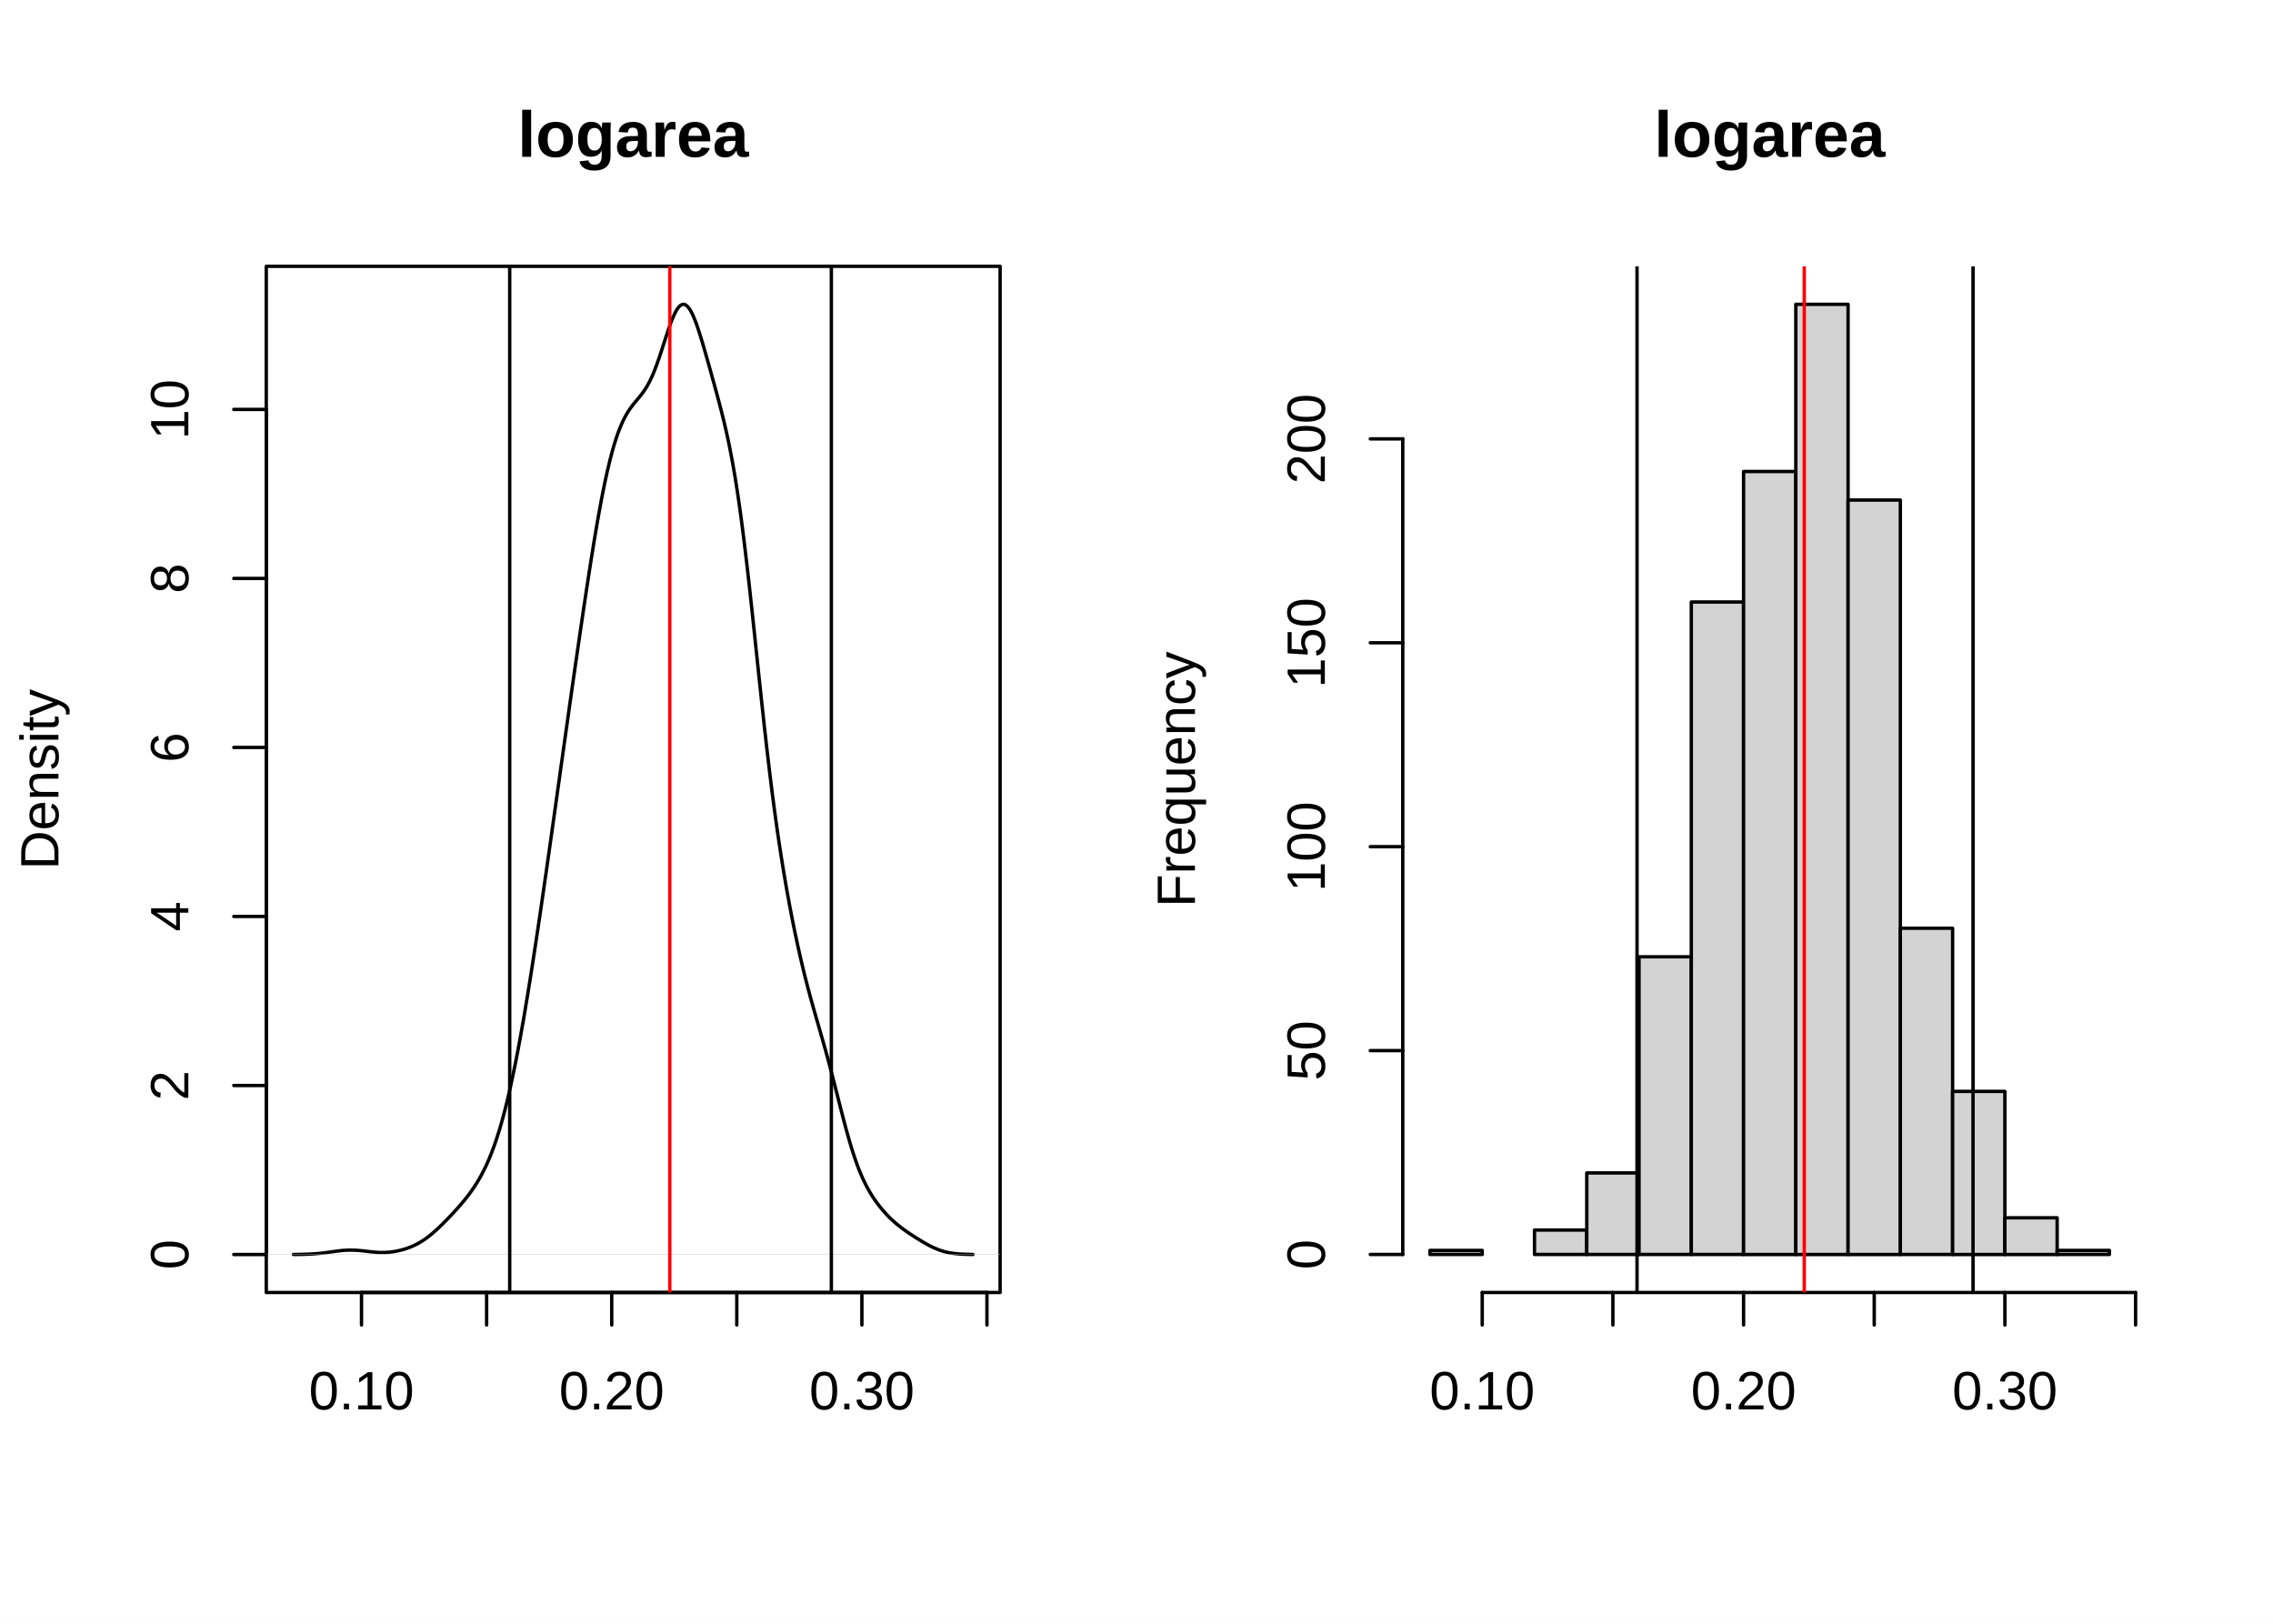
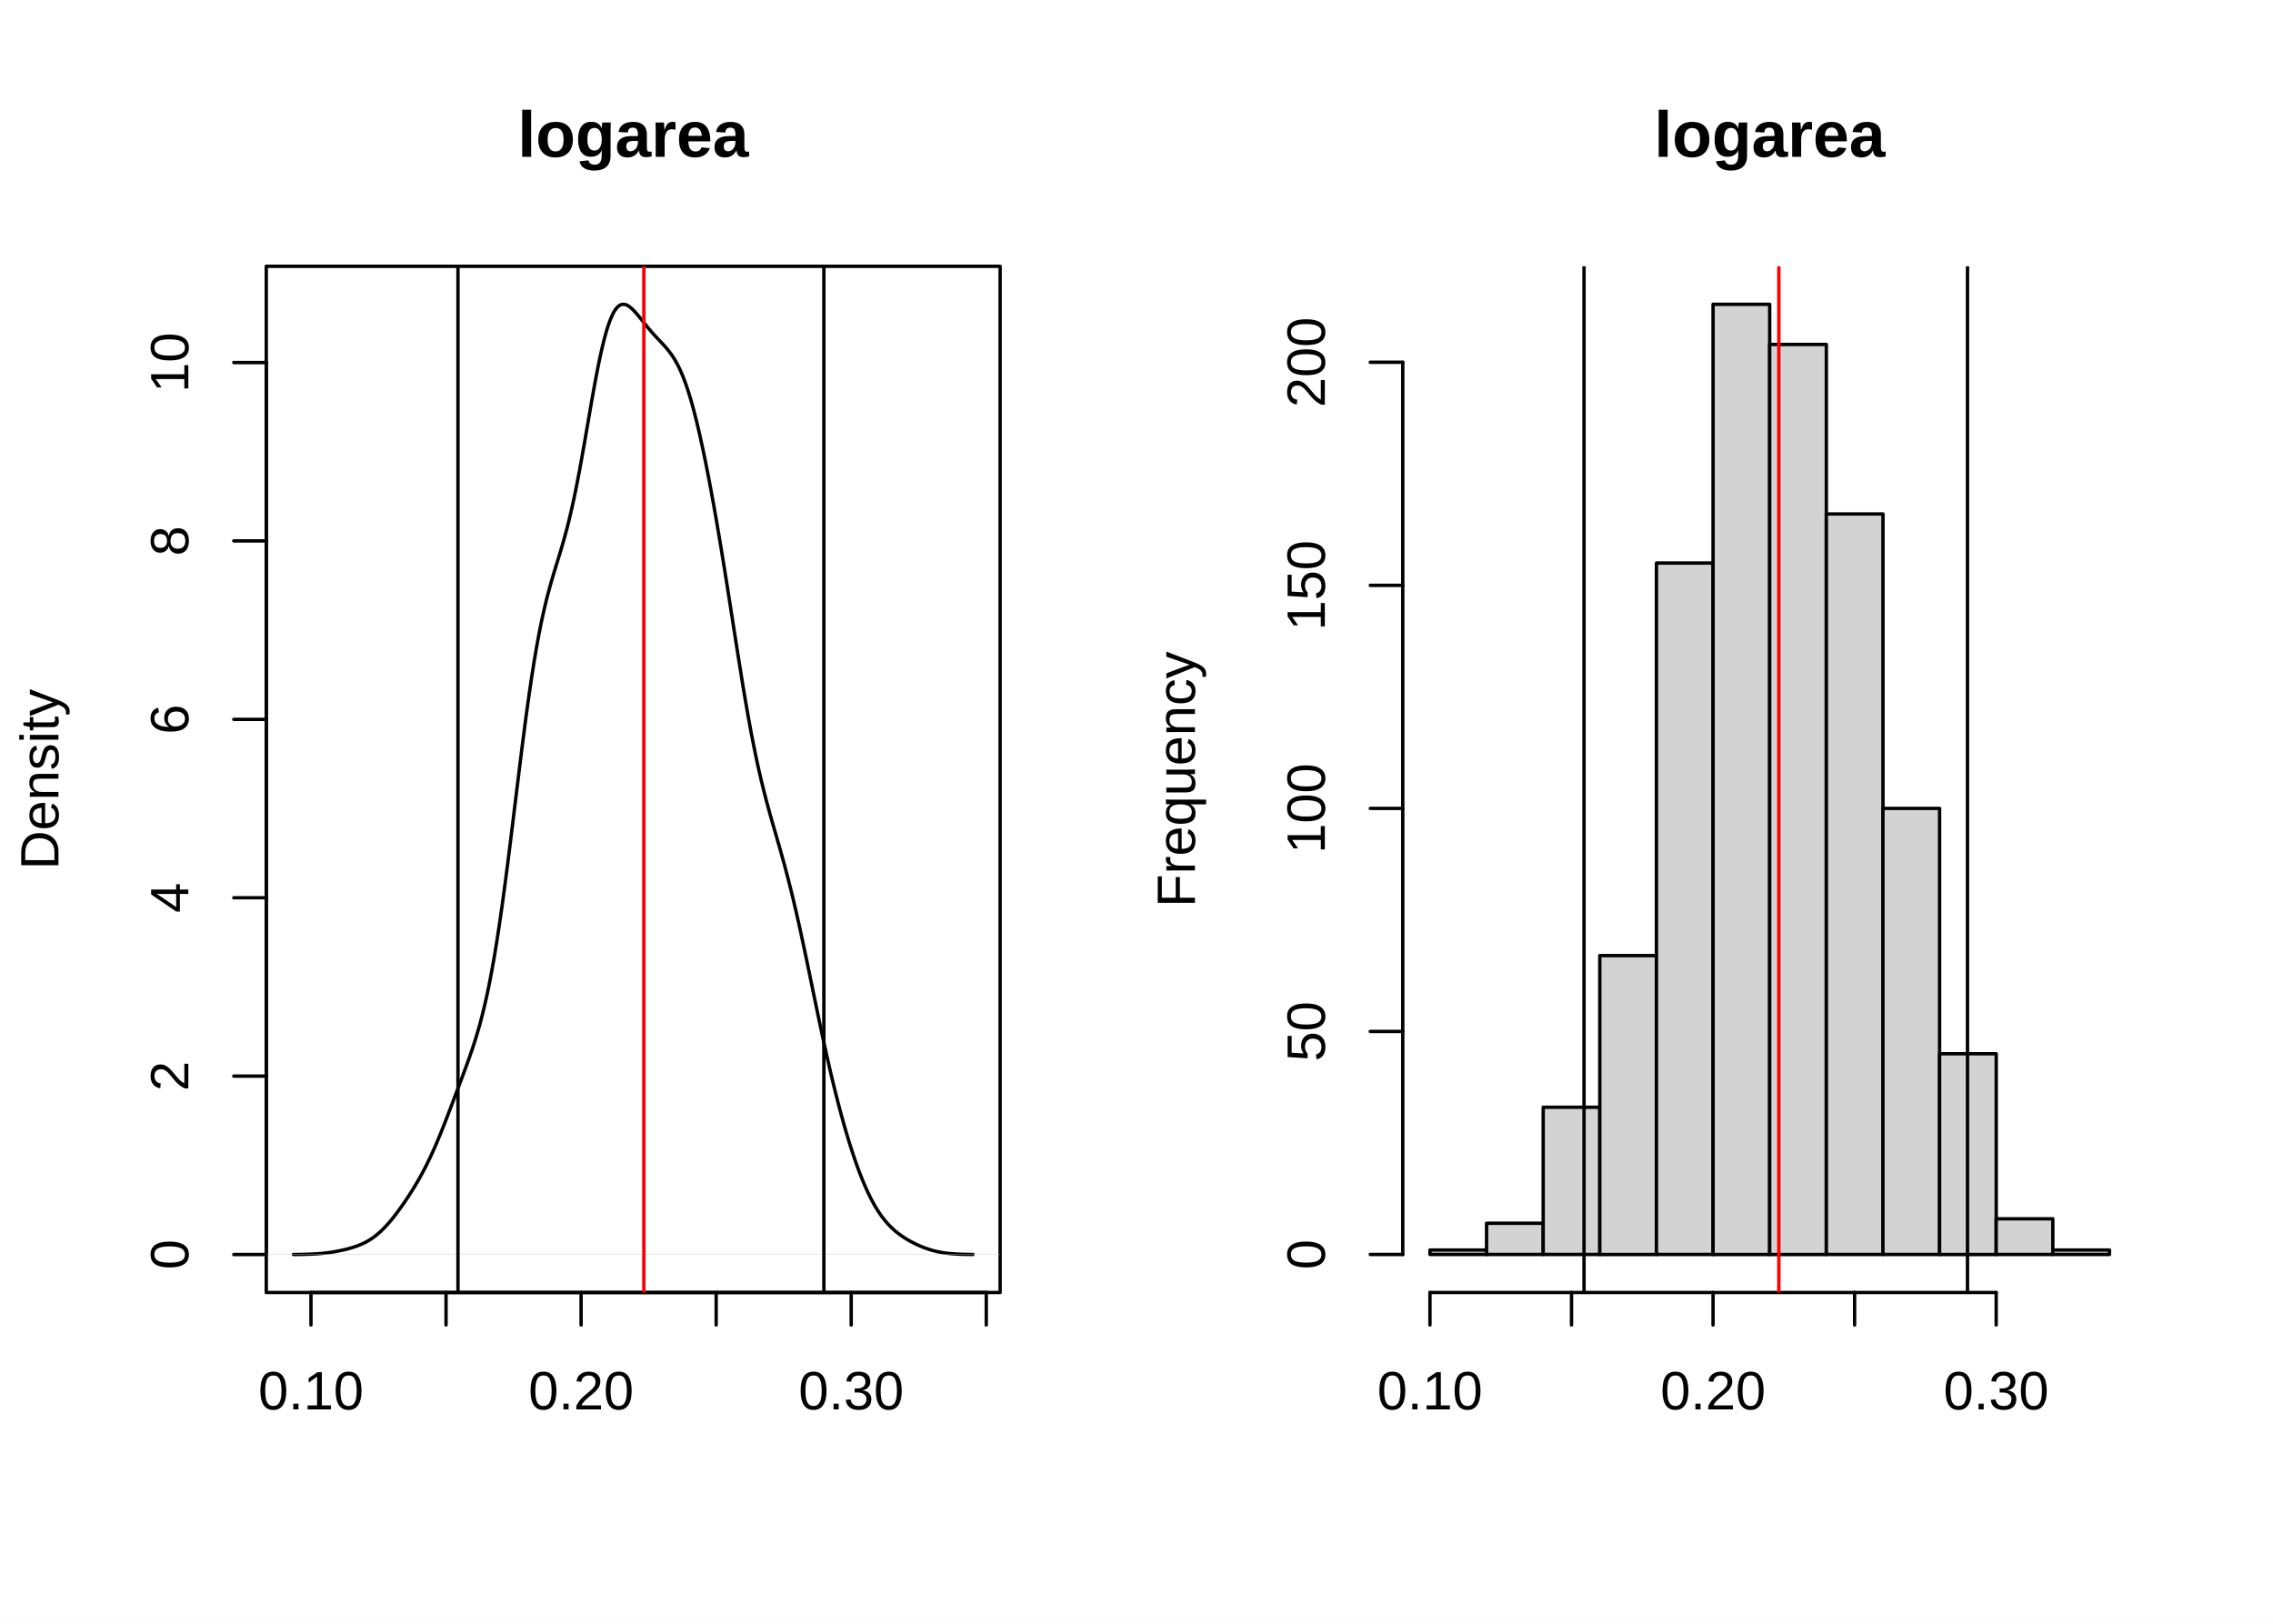
<svg xmlns="http://www.w3.org/2000/svg" class="svglite" width="504.00pt" height="360.00pt" viewBox="0 0 504.00 360.00">
  <defs>
    <style type="text/css">
    .svglite line, .svglite polyline, .svglite polygon, .svglite path, .svglite rect, .svglite circle {
      fill: none;
      stroke: #000000;
      stroke-linecap: round;
      stroke-linejoin: round;
      stroke-miterlimit: 10.00;
    }
  </style>
  </defs>
  <rect width="100%" height="100%" style="stroke: none; fill: #FFFFFF;" />
  <defs>
    <clipPath id="cpMC4wMHw1MDQuMDB8MC4wMHwzNjAuMDA=">
      <rect x="0.00" y="0.00" width="504.00" height="360.00" />
    </clipPath>
  </defs>
  <g clip-path="url(#cpMC4wMHw1MDQuMDB8MC4wMHwzNjAuMDA=)">
</g>
  <defs>
    <clipPath id="cpNTkuMDR8MjIxLjc2fDU5LjA0fDI4Ni41Ng==">
      <rect x="59.04" y="59.04" width="162.72" height="227.52" />
    </clipPath>
  </defs>
  <g clip-path="url(#cpNTkuMDR8MjIxLjc2fDU5LjA0fDI4Ni41Ng==)">
-     <polyline points="65.07,278.13 65.36,278.13 65.66,278.13 65.95,278.12 66.25,278.12 66.54,278.11 66.84,278.11 67.13,278.10 67.43,278.09 67.72,278.08 68.02,278.07 68.31,278.06 68.60,278.05 68.90,278.03 69.19,278.02 69.49,278.00 69.78,277.98 70.08,277.95 70.37,277.93 70.67,277.90 70.96,277.87 71.26,277.84 71.55,277.81 71.85,277.77 72.14,277.73 72.44,277.69 72.73,277.66 73.03,277.61 73.32,277.57 73.62,277.53 73.91,277.49 74.21,277.45 74.50,277.41 74.80,277.37 75.09,277.34 75.39,277.30 75.68,277.27 75.98,277.24 76.27,277.22 76.57,277.20 76.86,277.18 77.16,277.17 77.45,277.16 77.75,277.16 78.04,277.16 78.33,277.17 78.63,277.18 78.92,277.19 79.22,277.21 79.51,277.24 79.81,277.26 80.10,277.29 80.40,277.32 80.69,277.35 80.99,277.39 81.28,277.42 81.58,277.46 81.87,277.49 82.17,277.52 82.46,277.55 82.76,277.58 83.05,277.61 83.35,277.63 83.64,277.65 83.94,277.67 84.23,277.68 84.53,277.68 84.82,277.69 85.12,277.68 85.41,277.68 85.71,277.66 86.00,277.64 86.30,277.62 86.59,277.59 86.89,277.55 87.18,277.51 87.48,277.47 87.77,277.41 88.06,277.36 88.36,277.29 88.65,277.23 88.95,277.15 89.24,277.07 89.54,276.99 89.83,276.90 90.13,276.80 90.42,276.70 90.72,276.59 91.01,276.48 91.31,276.35 91.60,276.23 91.90,276.09 92.19,275.95 92.49,275.80 92.78,275.64 93.08,275.47 93.37,275.29 93.67,275.11 93.96,274.92 94.26,274.72 94.55,274.51 94.85,274.29 95.14,274.06 95.44,273.83 95.73,273.58 96.03,273.33 96.32,273.07 96.62,272.81 96.91,272.54 97.20,272.27 97.50,271.99 97.79,271.70 98.09,271.41 98.38,271.12 98.68,270.82 98.97,270.52 99.27,270.22 99.56,269.91 99.86,269.60 100.15,269.29 100.45,268.98 100.74,268.66 101.04,268.33 101.33,268.01 101.63,267.68 101.92,267.34 102.22,267.00 102.51,266.65 102.81,266.30 103.10,265.94 103.40,265.57 103.69,265.19 103.99,264.80 104.28,264.40 104.58,263.99 104.87,263.57 105.17,263.13 105.46,262.68 105.76,262.21 106.05,261.73 106.35,261.22 106.64,260.70 106.93,260.15 107.23,259.58 107.52,258.99 107.82,258.37 108.11,257.72 108.41,257.05 108.70,256.33 109.00,255.59 109.29,254.82 109.59,254.01 109.88,253.17 110.18,252.28 110.47,251.36 110.77,250.40 111.06,249.40 111.36,248.36 111.65,247.27 111.95,246.14 112.24,244.97 112.54,243.76 112.83,242.51 113.13,241.22 113.42,239.87 113.72,238.49 114.01,237.07 114.31,235.61 114.60,234.11 114.90,232.56 115.19,230.98 115.49,229.36 115.78,227.71 116.08,226.03 116.37,224.31 116.66,222.55 116.96,220.77 117.25,218.96 117.55,217.12 117.84,215.26 118.14,213.37 118.43,211.46 118.73,209.52 119.02,207.57 119.32,205.60 119.61,203.62 119.91,201.61 120.20,199.59 120.50,197.56 120.79,195.51 121.09,193.46 121.38,191.39 121.68,189.32 121.97,187.24 122.27,185.15 122.56,183.06 122.86,180.96 123.15,178.86 123.45,176.75 123.74,174.65 124.04,172.54 124.33,170.44 124.63,168.34 124.92,166.24 125.22,164.15 125.51,162.05 125.81,159.97 126.10,157.88 126.39,155.81 126.69,153.74 126.98,151.67 127.28,149.61 127.57,147.56 127.87,145.52 128.16,143.49 128.46,141.46 128.75,139.44 129.05,137.44 129.34,135.45 129.64,133.47 129.93,131.51 130.23,129.56 130.52,127.64 130.82,125.73 131.11,123.86 131.41,122.02 131.70,120.20 132.00,118.42 132.29,116.68 132.59,114.99 132.88,113.34 133.18,111.73 133.47,110.18 133.77,108.68 134.06,107.23 134.36,105.85 134.65,104.52 134.95,103.26 135.24,102.05 135.54,100.90 135.83,99.82 136.12,98.80 136.42,97.84 136.71,96.93 137.01,96.08 137.30,95.29 137.60,94.56 137.89,93.88 138.19,93.24 138.48,92.65 138.78,92.10 139.07,91.59 139.37,91.12 139.66,90.68 139.96,90.27 140.25,89.87 140.55,89.50 140.84,89.14 141.14,88.79 141.43,88.44 141.73,88.09 142.02,87.72 142.32,87.35 142.61,86.95 142.91,86.52 143.20,86.07 143.50,85.59 143.79,85.06 144.09,84.49 144.38,83.88 144.68,83.23 144.97,82.54 145.26,81.80 145.56,81.02 145.85,80.20 146.15,79.35 146.44,78.47 146.74,77.58 147.03,76.66 147.33,75.75 147.62,74.84 147.92,73.94 148.21,73.06 148.51,72.21 148.80,71.42 149.10,70.67 149.39,69.99 149.69,69.36 149.98,68.82 150.28,68.36 150.57,68.00 150.87,67.73 151.16,67.55 151.46,67.47 151.75,67.48 152.05,67.62 152.34,67.84 152.64,68.16 152.93,68.56 153.23,69.05 153.52,69.64 153.82,70.30 154.11,71.02 154.41,71.80 154.70,72.63 154.99,73.52 155.29,74.45 155.58,75.41 155.88,76.40 156.17,77.41 156.47,78.43 156.76,79.47 157.06,80.51 157.35,81.56 157.65,82.62 157.94,83.68 158.24,84.75 158.53,85.82 158.83,86.90 159.12,87.99 159.42,89.09 159.71,90.21 160.01,91.37 160.30,92.55 160.60,93.77 160.89,95.03 161.19,96.34 161.48,97.70 161.78,99.14 162.07,100.64 162.37,102.21 162.66,103.86 162.96,105.58 163.25,107.41 163.55,109.33 163.84,111.33 164.14,113.42 164.43,115.59 164.72,117.86 165.02,120.21 165.31,122.65 165.61,125.15 165.90,127.72 166.20,130.35 166.49,133.04 166.79,135.77 167.08,138.53 167.38,141.32 167.67,144.12 167.97,146.93 168.26,149.73 168.56,152.51 168.85,155.27 169.15,158.00 169.44,160.70 169.74,163.33 170.03,165.92 170.33,168.45 170.62,170.93 170.92,173.34 171.21,175.68 171.51,177.96 171.80,180.16 172.10,182.30 172.39,184.39 172.69,186.40 172.98,188.35 173.28,190.24 173.57,192.07 173.87,193.86 174.16,195.60 174.45,197.28 174.75,198.91 175.04,200.51 175.34,202.07 175.63,203.59 175.93,205.07 176.22,206.51 176.52,207.91 176.81,209.29 177.11,210.63 177.40,211.94 177.70,213.21 177.99,214.45 178.29,215.66 178.58,216.85 178.88,218.01 179.17,219.14 179.47,220.24 179.76,221.33 180.06,222.39 180.35,223.44 180.65,224.48 180.94,225.51 181.24,226.53 181.53,227.55 181.83,228.57 182.12,229.59 182.42,230.63 182.71,231.67 183.01,232.72 183.30,233.79 183.60,234.87 183.89,235.97 184.18,237.08 184.48,238.21 184.77,239.34 185.07,240.49 185.36,241.65 185.66,242.81 185.95,243.97 186.25,245.13 186.54,246.28 186.84,247.42 187.13,248.55 187.43,249.66 187.72,250.74 188.02,251.80 188.31,252.83 188.61,253.83 188.90,254.80 189.20,255.72 189.49,256.61 189.79,257.47 190.08,258.29 190.38,259.07 190.67,259.81 190.97,260.51 191.26,261.18 191.56,261.82 191.85,262.43 192.15,263.00 192.44,263.55 192.74,264.07 193.03,264.57 193.32,265.04 193.62,265.50 193.91,265.94 194.21,266.35 194.50,266.76 194.80,267.15 195.09,267.53 195.39,267.89 195.68,268.24 195.98,268.58 196.27,268.91 196.57,269.24 196.86,269.55 197.16,269.85 197.45,270.14 197.75,270.42 198.04,270.69 198.34,270.96 198.63,271.21 198.93,271.46 199.22,271.70 199.52,271.93 199.81,272.16 200.11,272.38 200.40,272.60 200.70,272.81 200.99,273.02 201.29,273.22 201.58,273.42 201.88,273.62 202.17,273.81 202.47,274.00 202.76,274.19 203.05,274.38 203.35,274.57 203.64,274.75 203.94,274.93 204.23,275.11 204.53,275.29 204.82,275.46 205.12,275.63 205.41,275.80 205.71,275.96 206.00,276.12 206.30,276.27 206.59,276.42 206.89,276.56 207.18,276.69 207.48,276.82 207.77,276.94 208.07,277.06 208.36,277.17 208.66,277.27 208.95,277.36 209.25,277.45 209.54,277.53 209.84,277.60 210.13,277.67 210.43,277.73 210.72,277.78 211.02,277.83 211.31,277.87 211.61,277.91 211.90,277.94 212.20,277.97 212.49,278.00 212.78,278.02 213.08,278.04 213.37,278.06 213.67,278.07 213.96,278.08 214.26,278.10 214.55,278.10 214.85,278.11 215.14,278.12 215.44,278.12 215.73,278.13 " style="stroke-width: 0.75;" />
+     <polyline points="65.07,278.13 65.36,278.13 65.66,278.13 65.95,278.13 66.25,278.12 66.54,278.12 66.84,278.11 67.13,278.11 67.43,278.10 67.72,278.09 68.02,278.08 68.31,278.08 68.60,278.06 68.90,278.05 69.19,278.04 69.49,278.02 69.78,278.01 70.08,277.99 70.37,277.97 70.67,277.95 70.96,277.92 71.26,277.90 71.55,277.87 71.85,277.84 72.14,277.81 72.44,277.77 72.73,277.73 73.03,277.69 73.32,277.65 73.62,277.61 73.91,277.56 74.21,277.51 74.50,277.46 74.80,277.40 75.09,277.34 75.39,277.28 75.68,277.22 75.98,277.16 76.27,277.09 76.57,277.02 76.86,276.95 77.16,276.87 77.45,276.79 77.75,276.71 78.04,276.62 78.33,276.53 78.63,276.43 78.92,276.33 79.22,276.23 79.51,276.11 79.81,276.00 80.10,275.87 80.40,275.74 80.69,275.60 80.99,275.45 81.28,275.30 81.58,275.13 81.87,274.96 82.17,274.77 82.46,274.57 82.76,274.37 83.05,274.15 83.35,273.92 83.64,273.68 83.94,273.43 84.23,273.17 84.53,272.90 84.82,272.61 85.12,272.32 85.41,272.01 85.71,271.69 86.00,271.37 86.30,271.03 86.59,270.69 86.89,270.33 87.18,269.97 87.48,269.59 87.77,269.21 88.06,268.82 88.36,268.43 88.65,268.02 88.95,267.61 89.24,267.20 89.54,266.77 89.83,266.34 90.13,265.90 90.42,265.46 90.72,265.01 91.01,264.55 91.31,264.08 91.60,263.60 91.90,263.12 92.19,262.63 92.49,262.13 92.78,261.62 93.08,261.10 93.37,260.56 93.67,260.02 93.96,259.47 94.26,258.90 94.55,258.32 94.85,257.72 95.14,257.12 95.44,256.50 95.73,255.86 96.03,255.21 96.32,254.55 96.62,253.88 96.91,253.19 97.20,252.49 97.50,251.78 97.79,251.06 98.09,250.33 98.38,249.58 98.68,248.83 98.97,248.07 99.27,247.31 99.56,246.54 99.86,245.77 100.15,244.99 100.45,244.21 100.74,243.43 101.04,242.65 101.33,241.87 101.63,241.09 101.92,240.30 102.22,239.52 102.51,238.73 102.81,237.94 103.10,237.14 103.40,236.34 103.69,235.52 103.99,234.70 104.28,233.86 104.58,233.00 104.87,232.12 105.17,231.22 105.46,230.29 105.76,229.32 106.05,228.32 106.35,227.28 106.64,226.20 106.93,225.07 107.23,223.87 107.52,222.63 107.82,221.33 108.11,219.98 108.41,218.56 108.70,217.06 109.00,215.50 109.29,213.88 109.59,212.19 109.88,210.43 110.18,208.59 110.47,206.69 110.77,204.73 111.06,202.71 111.36,200.62 111.65,198.47 111.95,196.27 112.24,194.03 112.54,191.75 112.83,189.42 113.13,187.06 113.42,184.68 113.72,182.28 114.01,179.87 114.31,177.45 114.60,175.04 114.90,172.63 115.19,170.24 115.49,167.86 115.78,165.52 116.08,163.22 116.37,160.96 116.66,158.74 116.96,156.57 117.25,154.47 117.55,152.43 117.84,150.45 118.14,148.53 118.43,146.68 118.73,144.92 119.02,143.23 119.32,141.61 119.61,140.05 119.91,138.56 120.20,137.16 120.50,135.82 120.79,134.54 121.09,133.31 121.38,132.14 121.68,131.02 121.97,129.94 122.27,128.90 122.56,127.89 122.86,126.90 123.15,125.93 123.45,124.97 123.74,124.00 124.04,123.04 124.33,122.07 124.63,121.07 124.92,120.05 125.22,119.00 125.51,117.92 125.81,116.80 126.10,115.62 126.39,114.41 126.69,113.14 126.98,111.83 127.28,110.47 127.57,109.05 127.87,107.58 128.16,106.07 128.46,104.52 128.75,102.92 129.05,101.28 129.34,99.62 129.64,97.94 129.93,96.24 130.23,94.52 130.52,92.81 130.82,91.10 131.11,89.41 131.41,87.73 131.70,86.09 132.00,84.49 132.29,82.93 132.59,81.42 132.88,79.97 133.18,78.58 133.47,77.28 133.77,76.04 134.06,74.89 134.36,73.80 134.65,72.81 134.95,71.91 135.24,71.10 135.54,70.37 135.83,69.72 136.12,69.16 136.42,68.70 136.71,68.31 137.01,68.00 137.30,67.76 137.60,67.59 137.89,67.50 138.19,67.47 138.48,67.49 138.78,67.56 139.07,67.68 139.37,67.86 139.66,68.06 139.96,68.30 140.25,68.57 140.55,68.87 140.84,69.19 141.14,69.52 141.43,69.87 141.73,70.23 142.02,70.59 142.32,70.96 142.61,71.33 142.91,71.70 143.20,72.07 143.50,72.43 143.79,72.79 144.09,73.14 144.38,73.48 144.68,73.82 144.97,74.15 145.26,74.47 145.56,74.79 145.85,75.10 146.15,75.42 146.44,75.73 146.74,76.04 147.03,76.36 147.33,76.68 147.62,77.01 147.92,77.36 148.21,77.72 148.51,78.10 148.80,78.50 149.10,78.92 149.39,79.37 149.69,79.86 149.98,80.38 150.28,80.93 150.57,81.51 150.87,82.14 151.16,82.82 151.46,83.54 151.75,84.30 152.05,85.10 152.34,85.96 152.64,86.86 152.93,87.81 153.23,88.80 153.52,89.83 153.82,90.92 154.11,92.06 154.41,93.23 154.70,94.45 154.99,95.70 155.29,97.00 155.58,98.34 155.88,99.71 156.17,101.12 156.47,102.56 156.76,104.04 157.06,105.55 157.35,107.10 157.65,108.67 157.94,110.27 158.24,111.90 158.53,113.56 158.83,115.25 159.12,116.96 159.42,118.70 159.71,120.46 160.01,122.24 160.30,124.05 160.60,125.87 160.89,127.71 161.19,129.57 161.48,131.44 161.78,133.32 162.07,135.20 162.37,137.09 162.66,138.98 162.96,140.87 163.25,142.76 163.55,144.63 163.84,146.49 164.14,148.33 164.43,150.15 164.72,151.95 165.02,153.73 165.31,155.47 165.61,157.17 165.90,158.84 166.20,160.47 166.49,162.06 166.79,163.61 167.08,165.11 167.38,166.57 167.67,167.99 167.97,169.37 168.26,170.70 168.56,171.99 168.85,173.24 169.15,174.46 169.44,175.64 169.74,176.79 170.03,177.91 170.33,179.00 170.62,180.07 170.92,181.13 171.21,182.17 171.51,183.20 171.80,184.22 172.10,185.24 172.39,186.27 172.69,187.29 172.98,188.32 173.28,189.37 173.57,190.43 173.87,191.50 174.16,192.59 174.45,193.70 174.75,194.83 175.04,195.98 175.34,197.15 175.63,198.35 175.93,199.58 176.22,200.83 176.52,202.10 176.81,203.39 177.11,204.70 177.40,206.04 177.70,207.39 177.99,208.76 178.29,210.14 178.58,211.54 178.88,212.95 179.17,214.37 179.47,215.79 179.76,217.22 180.06,218.65 180.35,220.08 180.65,221.51 180.94,222.93 181.24,224.35 181.53,225.76 181.83,227.16 182.12,228.54 182.42,229.92 182.71,231.27 183.01,232.61 183.30,233.94 183.60,235.24 183.89,236.53 184.18,237.80 184.48,239.04 184.77,240.27 185.07,241.47 185.36,242.65 185.66,243.82 185.95,244.96 186.25,246.07 186.54,247.17 186.84,248.24 187.13,249.30 187.43,250.33 187.72,251.33 188.02,252.32 188.31,253.28 188.61,254.23 188.90,255.14 189.20,256.04 189.49,256.91 189.79,257.76 190.08,258.59 190.38,259.39 190.67,260.17 190.97,260.93 191.26,261.66 191.56,262.37 191.85,263.06 192.15,263.72 192.44,264.36 192.74,264.97 193.03,265.57 193.32,266.13 193.62,266.68 193.91,267.20 194.21,267.71 194.50,268.19 194.80,268.65 195.09,269.09 195.39,269.51 195.68,269.91 195.98,270.29 196.27,270.66 196.57,271.01 196.86,271.34 197.16,271.65 197.45,271.96 197.75,272.24 198.04,272.52 198.34,272.78 198.63,273.03 198.93,273.27 199.22,273.50 199.52,273.72 199.81,273.93 200.11,274.14 200.40,274.33 200.70,274.52 200.99,274.70 201.29,274.88 201.58,275.05 201.88,275.21 202.17,275.37 202.47,275.52 202.76,275.67 203.05,275.82 203.35,275.96 203.64,276.09 203.94,276.22 204.23,276.34 204.53,276.47 204.82,276.58 205.12,276.69 205.41,276.80 205.71,276.90 206.00,277.00 206.30,277.09 206.59,277.18 206.89,277.26 207.18,277.34 207.48,277.41 207.77,277.48 208.07,277.54 208.36,277.60 208.66,277.66 208.95,277.71 209.25,277.76 209.54,277.80 209.84,277.84 210.13,277.87 210.43,277.91 210.72,277.93 211.02,277.96 211.31,277.98 211.61,278.00 211.90,278.02 212.20,278.04 212.49,278.05 212.78,278.07 213.08,278.08 213.37,278.09 213.67,278.10 213.96,278.10 214.26,278.11 214.55,278.12 214.85,278.12 215.14,278.12 215.44,278.13 215.73,278.13 " style="stroke-width: 0.75;" />
  </g>
  <g clip-path="url(#cpMC4wMHw1MDQuMDB8MC4wMHwzNjAuMDA=)">
-     <line x1="80.16" y1="286.56" x2="218.84" y2="286.56" style="stroke-width: 0.75;" />
-     <line x1="80.16" y1="286.56" x2="80.16" y2="293.76" style="stroke-width: 0.75;" />
-     <line x1="107.90" y1="286.56" x2="107.90" y2="293.76" style="stroke-width: 0.75;" />
-     <line x1="135.64" y1="286.56" x2="135.64" y2="293.76" style="stroke-width: 0.75;" />
-     <line x1="163.37" y1="286.56" x2="163.37" y2="293.76" style="stroke-width: 0.75;" />
-     <line x1="191.11" y1="286.56" x2="191.11" y2="293.76" style="stroke-width: 0.75;" />
-     <line x1="218.84" y1="286.56" x2="218.84" y2="293.76" style="stroke-width: 0.75;" />
-     <text x="80.16" y="312.48" text-anchor="middle" style="font-size: 12.00px; font-family: Liberation Sans;" textLength="26.73px" lengthAdjust="spacingAndGlyphs">0.10</text>
-     <text x="135.64" y="312.48" text-anchor="middle" style="font-size: 12.00px; font-family: Liberation Sans;" textLength="26.73px" lengthAdjust="spacingAndGlyphs">0.20</text>
-     <text x="191.11" y="312.48" text-anchor="middle" style="font-size: 12.00px; font-family: Liberation Sans;" textLength="26.73px" lengthAdjust="spacingAndGlyphs">0.30</text>
-     <line x1="59.04" y1="278.14" x2="59.04" y2="90.77" style="stroke-width: 0.75;" />
+     <line x1="68.95" y1="286.56" x2="218.69" y2="286.56" style="stroke-width: 0.75;" />
+     <line x1="68.95" y1="286.56" x2="68.95" y2="293.76" style="stroke-width: 0.75;" />
+     <line x1="98.90" y1="286.56" x2="98.90" y2="293.76" style="stroke-width: 0.75;" />
+     <line x1="128.85" y1="286.56" x2="128.85" y2="293.76" style="stroke-width: 0.75;" />
+     <line x1="158.80" y1="286.56" x2="158.80" y2="293.76" style="stroke-width: 0.75;" />
+     <line x1="188.74" y1="286.56" x2="188.74" y2="293.76" style="stroke-width: 0.75;" />
+     <line x1="218.69" y1="286.56" x2="218.69" y2="293.76" style="stroke-width: 0.75;" />
+     <text x="68.95" y="312.48" text-anchor="middle" style="font-size: 12.00px; font-family: Liberation Sans;" textLength="26.73px" lengthAdjust="spacingAndGlyphs">0.10</text>
+     <text x="128.85" y="312.48" text-anchor="middle" style="font-size: 12.00px; font-family: Liberation Sans;" textLength="26.73px" lengthAdjust="spacingAndGlyphs">0.20</text>
+     <text x="188.74" y="312.48" text-anchor="middle" style="font-size: 12.00px; font-family: Liberation Sans;" textLength="26.73px" lengthAdjust="spacingAndGlyphs">0.30</text>
+     <line x1="59.04" y1="278.14" x2="59.04" y2="80.38" style="stroke-width: 0.75;" />
    <line x1="59.04" y1="278.14" x2="51.84" y2="278.14" style="stroke-width: 0.75;" />
-     <line x1="59.04" y1="240.67" x2="51.84" y2="240.67" style="stroke-width: 0.75;" />
-     <line x1="59.04" y1="203.19" x2="51.84" y2="203.19" style="stroke-width: 0.75;" />
-     <line x1="59.04" y1="165.72" x2="51.84" y2="165.72" style="stroke-width: 0.75;" />
-     <line x1="59.04" y1="128.24" x2="51.84" y2="128.24" style="stroke-width: 0.75;" />
-     <line x1="59.04" y1="90.77" x2="51.84" y2="90.77" style="stroke-width: 0.75;" />
+     <line x1="59.04" y1="238.59" x2="51.84" y2="238.59" style="stroke-width: 0.75;" />
+     <line x1="59.04" y1="199.04" x2="51.84" y2="199.04" style="stroke-width: 0.75;" />
+     <line x1="59.04" y1="159.49" x2="51.84" y2="159.49" style="stroke-width: 0.75;" />
+     <line x1="59.04" y1="119.93" x2="51.84" y2="119.93" style="stroke-width: 0.75;" />
+     <line x1="59.04" y1="80.38" x2="51.84" y2="80.38" style="stroke-width: 0.75;" />
    <text transform="translate(41.76,278.14) rotate(-90)" text-anchor="middle" style="font-size: 12.00px; font-family: Liberation Sans;" textLength="7.64px" lengthAdjust="spacingAndGlyphs">0</text>
-     <text transform="translate(41.76,240.67) rotate(-90)" text-anchor="middle" style="font-size: 12.00px; font-family: Liberation Sans;" textLength="7.64px" lengthAdjust="spacingAndGlyphs">2</text>
-     <text transform="translate(41.76,203.19) rotate(-90)" text-anchor="middle" style="font-size: 12.00px; font-family: Liberation Sans;" textLength="7.64px" lengthAdjust="spacingAndGlyphs">4</text>
-     <text transform="translate(41.76,165.72) rotate(-90)" text-anchor="middle" style="font-size: 12.00px; font-family: Liberation Sans;" textLength="7.64px" lengthAdjust="spacingAndGlyphs">6</text>
-     <text transform="translate(41.76,128.24) rotate(-90)" text-anchor="middle" style="font-size: 12.00px; font-family: Liberation Sans;" textLength="7.64px" lengthAdjust="spacingAndGlyphs">8</text>
-     <text transform="translate(41.76,90.77) rotate(-90)" text-anchor="middle" style="font-size: 12.00px; font-family: Liberation Sans;" textLength="15.28px" lengthAdjust="spacingAndGlyphs">10</text>
+     <text transform="translate(41.76,238.59) rotate(-90)" text-anchor="middle" style="font-size: 12.00px; font-family: Liberation Sans;" textLength="7.64px" lengthAdjust="spacingAndGlyphs">2</text>
+     <text transform="translate(41.76,199.04) rotate(-90)" text-anchor="middle" style="font-size: 12.00px; font-family: Liberation Sans;" textLength="7.64px" lengthAdjust="spacingAndGlyphs">4</text>
+     <text transform="translate(41.76,159.49) rotate(-90)" text-anchor="middle" style="font-size: 12.00px; font-family: Liberation Sans;" textLength="7.64px" lengthAdjust="spacingAndGlyphs">6</text>
+     <text transform="translate(41.76,119.93) rotate(-90)" text-anchor="middle" style="font-size: 12.00px; font-family: Liberation Sans;" textLength="7.64px" lengthAdjust="spacingAndGlyphs">8</text>
+     <text transform="translate(41.76,80.38) rotate(-90)" text-anchor="middle" style="font-size: 12.00px; font-family: Liberation Sans;" textLength="15.28px" lengthAdjust="spacingAndGlyphs">10</text>
    <polygon points="59.04,286.56 221.76,286.56 221.76,59.04 59.04,59.04 " style="stroke-width: 0.75; fill: none;" />
  </g>
  <defs>
    <clipPath id="cpMC4wMHwyNTIuMDB8MC4wMHwzNjAuMDA=">
      <rect x="0.00" y="0.00" width="252.00" height="360.00" />
    </clipPath>
  </defs>
  <g clip-path="url(#cpMC4wMHwyNTIuMDB8MC4wMHwzNjAuMDA=)">
    <text x="140.40" y="34.77" text-anchor="middle" style="font-size: 14.40px; font-weight: bold; font-family: Liberation Sans;" textLength="61.41px" lengthAdjust="spacingAndGlyphs">logarea</text>
    <text transform="translate(12.96,172.80) rotate(-90)" text-anchor="middle" style="font-size: 12.00px; font-family: Liberation Sans;" textLength="45.65px" lengthAdjust="spacingAndGlyphs">Density</text>
  </g>
  <g clip-path="url(#cpNTkuMDR8MjIxLjc2fDU5LjA0fDI4Ni41Ng==)">
    <line x1="59.04" y1="278.14" x2="221.76" y2="278.14" style="stroke-width: 0.075; stroke: #BEBEBE;" />
-     <line x1="148.52" y1="286.56" x2="148.52" y2="59.04" style="stroke-width: 0.75; stroke: #FF0000;" />
-     <line x1="113.02" y1="286.56" x2="113.02" y2="59.04" style="stroke-width: 0.75;" />
-     <line x1="184.34" y1="286.56" x2="184.34" y2="59.04" style="stroke-width: 0.75;" />
+     <line x1="142.76" y1="286.56" x2="142.76" y2="59.04" style="stroke-width: 0.75; stroke: #FF0000;" />
+     <line x1="101.55" y1="286.56" x2="101.55" y2="59.04" style="stroke-width: 0.75;" />
+     <line x1="182.68" y1="286.56" x2="182.68" y2="59.04" style="stroke-width: 0.75;" />
  </g>
  <defs>
    <clipPath id="cpMzExLjA0fDQ3My43Nnw1OS4wNHwyODYuNTY=">
      <rect x="311.04" y="59.04" width="162.72" height="227.52" />
    </clipPath>
  </defs>
  <g clip-path="url(#cpMzExLjA0fDQ3My43Nnw1OS4wNHwyODYuNTY=)">
</g>
  <defs>
    <clipPath id="cpMjUyLjAwfDUwNC4wMHwwLjAwfDM2MC4wMA==">
      <rect x="252.00" y="0.00" width="252.00" height="360.00" />
    </clipPath>
  </defs>
  <g clip-path="url(#cpMjUyLjAwfDUwNC4wMHwwLjAwfDM2MC4wMA==)">
    <text x="392.40" y="34.77" text-anchor="middle" style="font-size: 14.40px; font-weight: bold; font-family: Liberation Sans;" textLength="61.41px" lengthAdjust="spacingAndGlyphs">logarea</text>
    <text transform="translate(264.96,172.80) rotate(-90)" text-anchor="middle" style="font-size: 12.00px; font-family: Liberation Sans;" textLength="62.02px" lengthAdjust="spacingAndGlyphs">Frequency</text>
  </g>
  <g clip-path="url(#cpMC4wMHw1MDQuMDB8MC4wMHwzNjAuMDA=)">
-     <line x1="328.66" y1="286.56" x2="473.53" y2="286.56" style="stroke-width: 0.75;" />
-     <line x1="328.66" y1="286.56" x2="328.66" y2="293.76" style="stroke-width: 0.75;" />
-     <line x1="357.63" y1="286.56" x2="357.63" y2="293.76" style="stroke-width: 0.75;" />
-     <line x1="386.61" y1="286.56" x2="386.61" y2="293.76" style="stroke-width: 0.75;" />
-     <line x1="415.58" y1="286.56" x2="415.58" y2="293.76" style="stroke-width: 0.75;" />
-     <line x1="444.55" y1="286.56" x2="444.55" y2="293.76" style="stroke-width: 0.75;" />
-     <line x1="473.53" y1="286.56" x2="473.53" y2="293.76" style="stroke-width: 0.75;" />
-     <text x="328.66" y="312.48" text-anchor="middle" style="font-size: 12.00px; font-family: Liberation Sans;" textLength="26.73px" lengthAdjust="spacingAndGlyphs">0.10</text>
-     <text x="386.61" y="312.48" text-anchor="middle" style="font-size: 12.00px; font-family: Liberation Sans;" textLength="26.73px" lengthAdjust="spacingAndGlyphs">0.20</text>
-     <text x="444.55" y="312.48" text-anchor="middle" style="font-size: 12.00px; font-family: Liberation Sans;" textLength="26.73px" lengthAdjust="spacingAndGlyphs">0.30</text>
-     <line x1="311.04" y1="278.13" x2="311.04" y2="97.30" style="stroke-width: 0.75;" />
+     <line x1="317.07" y1="286.56" x2="442.62" y2="286.56" style="stroke-width: 0.75;" />
+     <line x1="317.07" y1="286.56" x2="317.07" y2="293.76" style="stroke-width: 0.75;" />
+     <line x1="348.46" y1="286.56" x2="348.46" y2="293.76" style="stroke-width: 0.75;" />
+     <line x1="379.84" y1="286.56" x2="379.84" y2="293.76" style="stroke-width: 0.75;" />
+     <line x1="411.23" y1="286.56" x2="411.23" y2="293.76" style="stroke-width: 0.75;" />
+     <line x1="442.62" y1="286.56" x2="442.62" y2="293.76" style="stroke-width: 0.75;" />
+     <text x="317.07" y="312.48" text-anchor="middle" style="font-size: 12.00px; font-family: Liberation Sans;" textLength="26.73px" lengthAdjust="spacingAndGlyphs">0.10</text>
+     <text x="379.84" y="312.48" text-anchor="middle" style="font-size: 12.00px; font-family: Liberation Sans;" textLength="26.73px" lengthAdjust="spacingAndGlyphs">0.20</text>
+     <text x="442.62" y="312.48" text-anchor="middle" style="font-size: 12.00px; font-family: Liberation Sans;" textLength="26.73px" lengthAdjust="spacingAndGlyphs">0.30</text>
+     <line x1="311.04" y1="278.13" x2="311.04" y2="80.32" style="stroke-width: 0.75;" />
    <line x1="311.04" y1="278.13" x2="303.84" y2="278.13" style="stroke-width: 0.75;" />
-     <line x1="311.04" y1="232.93" x2="303.84" y2="232.93" style="stroke-width: 0.75;" />
-     <line x1="311.04" y1="187.72" x2="303.84" y2="187.72" style="stroke-width: 0.75;" />
-     <line x1="311.04" y1="142.51" x2="303.84" y2="142.51" style="stroke-width: 0.75;" />
-     <line x1="311.04" y1="97.30" x2="303.84" y2="97.30" style="stroke-width: 0.75;" />
+     <line x1="311.04" y1="228.68" x2="303.84" y2="228.68" style="stroke-width: 0.75;" />
+     <line x1="311.04" y1="179.23" x2="303.84" y2="179.23" style="stroke-width: 0.75;" />
+     <line x1="311.04" y1="129.78" x2="303.84" y2="129.78" style="stroke-width: 0.75;" />
+     <line x1="311.04" y1="80.32" x2="303.84" y2="80.32" style="stroke-width: 0.75;" />
    <text transform="translate(293.76,278.13) rotate(-90)" text-anchor="middle" style="font-size: 12.00px; font-family: Liberation Sans;" textLength="7.64px" lengthAdjust="spacingAndGlyphs">0</text>
-     <text transform="translate(293.76,232.93) rotate(-90)" text-anchor="middle" style="font-size: 12.00px; font-family: Liberation Sans;" textLength="15.28px" lengthAdjust="spacingAndGlyphs">50</text>
-     <text transform="translate(293.76,187.72) rotate(-90)" text-anchor="middle" style="font-size: 12.00px; font-family: Liberation Sans;" textLength="22.92px" lengthAdjust="spacingAndGlyphs">100</text>
-     <text transform="translate(293.76,142.51) rotate(-90)" text-anchor="middle" style="font-size: 12.00px; font-family: Liberation Sans;" textLength="22.92px" lengthAdjust="spacingAndGlyphs">150</text>
-     <text transform="translate(293.76,97.30) rotate(-90)" text-anchor="middle" style="font-size: 12.00px; font-family: Liberation Sans;" textLength="22.92px" lengthAdjust="spacingAndGlyphs">200</text>
+     <text transform="translate(293.76,228.68) rotate(-90)" text-anchor="middle" style="font-size: 12.00px; font-family: Liberation Sans;" textLength="15.28px" lengthAdjust="spacingAndGlyphs">50</text>
+     <text transform="translate(293.76,179.23) rotate(-90)" text-anchor="middle" style="font-size: 12.00px; font-family: Liberation Sans;" textLength="22.92px" lengthAdjust="spacingAndGlyphs">100</text>
+     <text transform="translate(293.76,129.78) rotate(-90)" text-anchor="middle" style="font-size: 12.00px; font-family: Liberation Sans;" textLength="22.92px" lengthAdjust="spacingAndGlyphs">150</text>
+     <text transform="translate(293.76,80.32) rotate(-90)" text-anchor="middle" style="font-size: 12.00px; font-family: Liberation Sans;" textLength="22.92px" lengthAdjust="spacingAndGlyphs">200</text>
  </g>
  <g clip-path="url(#cpMzExLjA0fDQ3My43Nnw1OS4wNHwyODYuNTY=)">
-     <rect x="317.07" y="277.23" width="11.59" height="0.90" style="stroke-width: 0.75; fill: #D3D3D3;" />
-     <rect x="328.66" y="278.13" width="11.59" height="0.00" style="stroke-width: 0.75; fill: #D3D3D3;" />
-     <rect x="340.25" y="272.71" width="11.59" height="5.42" style="stroke-width: 0.75; fill: #D3D3D3;" />
-     <rect x="351.84" y="260.05" width="11.59" height="18.08" style="stroke-width: 0.75; fill: #D3D3D3;" />
-     <rect x="363.43" y="212.13" width="11.59" height="66.00" style="stroke-width: 0.75; fill: #D3D3D3;" />
-     <rect x="375.02" y="133.47" width="11.59" height="144.66" style="stroke-width: 0.75; fill: #D3D3D3;" />
-     <rect x="386.61" y="104.54" width="11.59" height="173.60" style="stroke-width: 0.75; fill: #D3D3D3;" />
-     <rect x="398.19" y="67.47" width="11.59" height="210.67" style="stroke-width: 0.75; fill: #D3D3D3;" />
-     <rect x="409.78" y="110.87" width="11.59" height="167.27" style="stroke-width: 0.75; fill: #D3D3D3;" />
-     <rect x="421.37" y="205.80" width="11.59" height="72.33" style="stroke-width: 0.75; fill: #D3D3D3;" />
-     <rect x="432.96" y="241.97" width="11.59" height="36.17" style="stroke-width: 0.75; fill: #D3D3D3;" />
-     <rect x="444.55" y="270.00" width="11.59" height="8.14" style="stroke-width: 0.75; fill: #D3D3D3;" />
-     <rect x="456.14" y="277.23" width="11.59" height="0.90" style="stroke-width: 0.75; fill: #D3D3D3;" />
-     <line x1="362.98" y1="286.56" x2="362.98" y2="59.04" style="stroke-width: 0.75;" />
-     <line x1="437.49" y1="286.56" x2="437.49" y2="59.04" style="stroke-width: 0.75;" />
-     <line x1="400.07" y1="286.56" x2="400.07" y2="59.04" style="stroke-width: 0.75; stroke: #FF0000;" />
+     <rect x="317.07" y="277.14" width="12.56" height="0.99" style="stroke-width: 0.75; fill: #D3D3D3;" />
+     <rect x="329.62" y="271.21" width="12.56" height="6.92" style="stroke-width: 0.75; fill: #D3D3D3;" />
+     <rect x="342.18" y="245.49" width="12.56" height="32.64" style="stroke-width: 0.75; fill: #D3D3D3;" />
+     <rect x="354.73" y="211.87" width="12.56" height="66.27" style="stroke-width: 0.75; fill: #D3D3D3;" />
+     <rect x="367.29" y="124.83" width="12.56" height="153.30" style="stroke-width: 0.75; fill: #D3D3D3;" />
+     <rect x="379.84" y="67.47" width="12.56" height="210.67" style="stroke-width: 0.75; fill: #D3D3D3;" />
+     <rect x="392.40" y="76.37" width="12.56" height="201.77" style="stroke-width: 0.75; fill: #D3D3D3;" />
+     <rect x="404.96" y="113.95" width="12.56" height="164.18" style="stroke-width: 0.75; fill: #D3D3D3;" />
+     <rect x="417.51" y="179.23" width="12.56" height="98.90" style="stroke-width: 0.75; fill: #D3D3D3;" />
+     <rect x="430.07" y="233.63" width="12.56" height="44.51" style="stroke-width: 0.75; fill: #D3D3D3;" />
+     <rect x="442.62" y="270.22" width="12.56" height="7.91" style="stroke-width: 0.75; fill: #D3D3D3;" />
+     <rect x="455.18" y="277.14" width="12.56" height="0.99" style="stroke-width: 0.75; fill: #D3D3D3;" />
+     <line x1="351.23" y1="286.56" x2="351.23" y2="59.04" style="stroke-width: 0.75;" />
+     <line x1="436.26" y1="286.56" x2="436.26" y2="59.04" style="stroke-width: 0.75;" />
+     <line x1="394.43" y1="286.56" x2="394.43" y2="59.04" style="stroke-width: 0.75; stroke: #FF0000;" />
  </g>
</svg>
